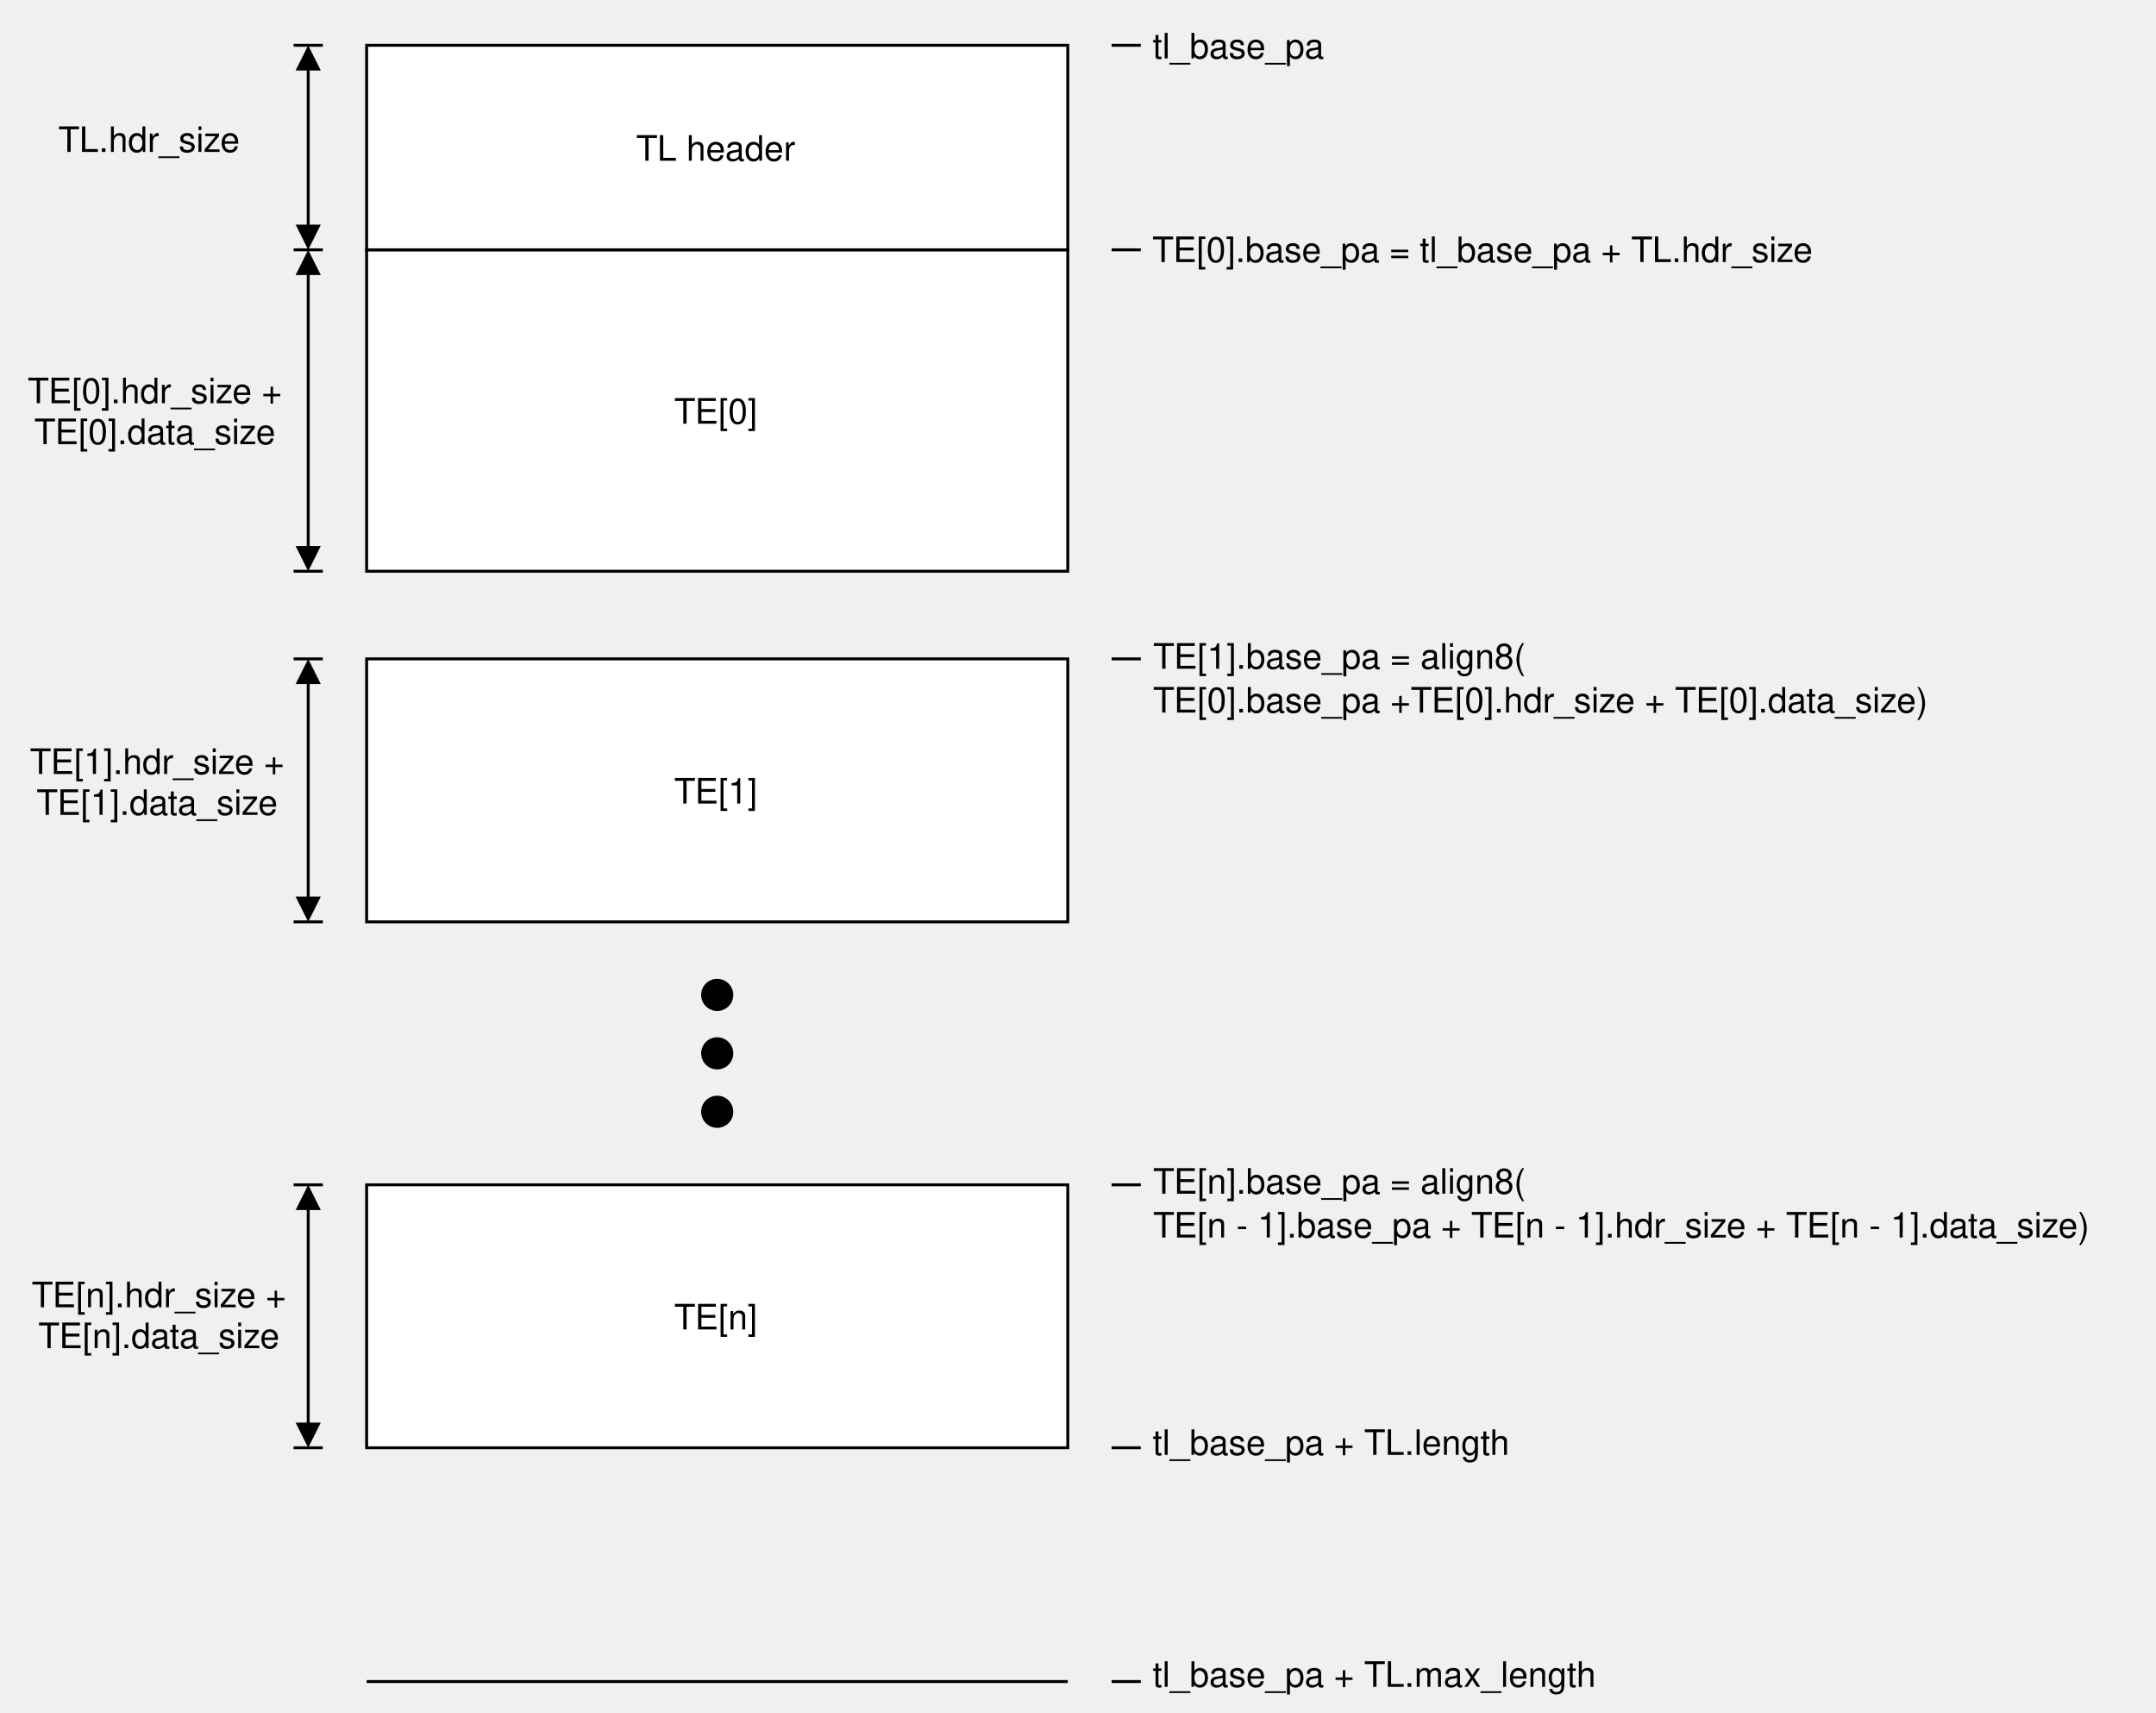
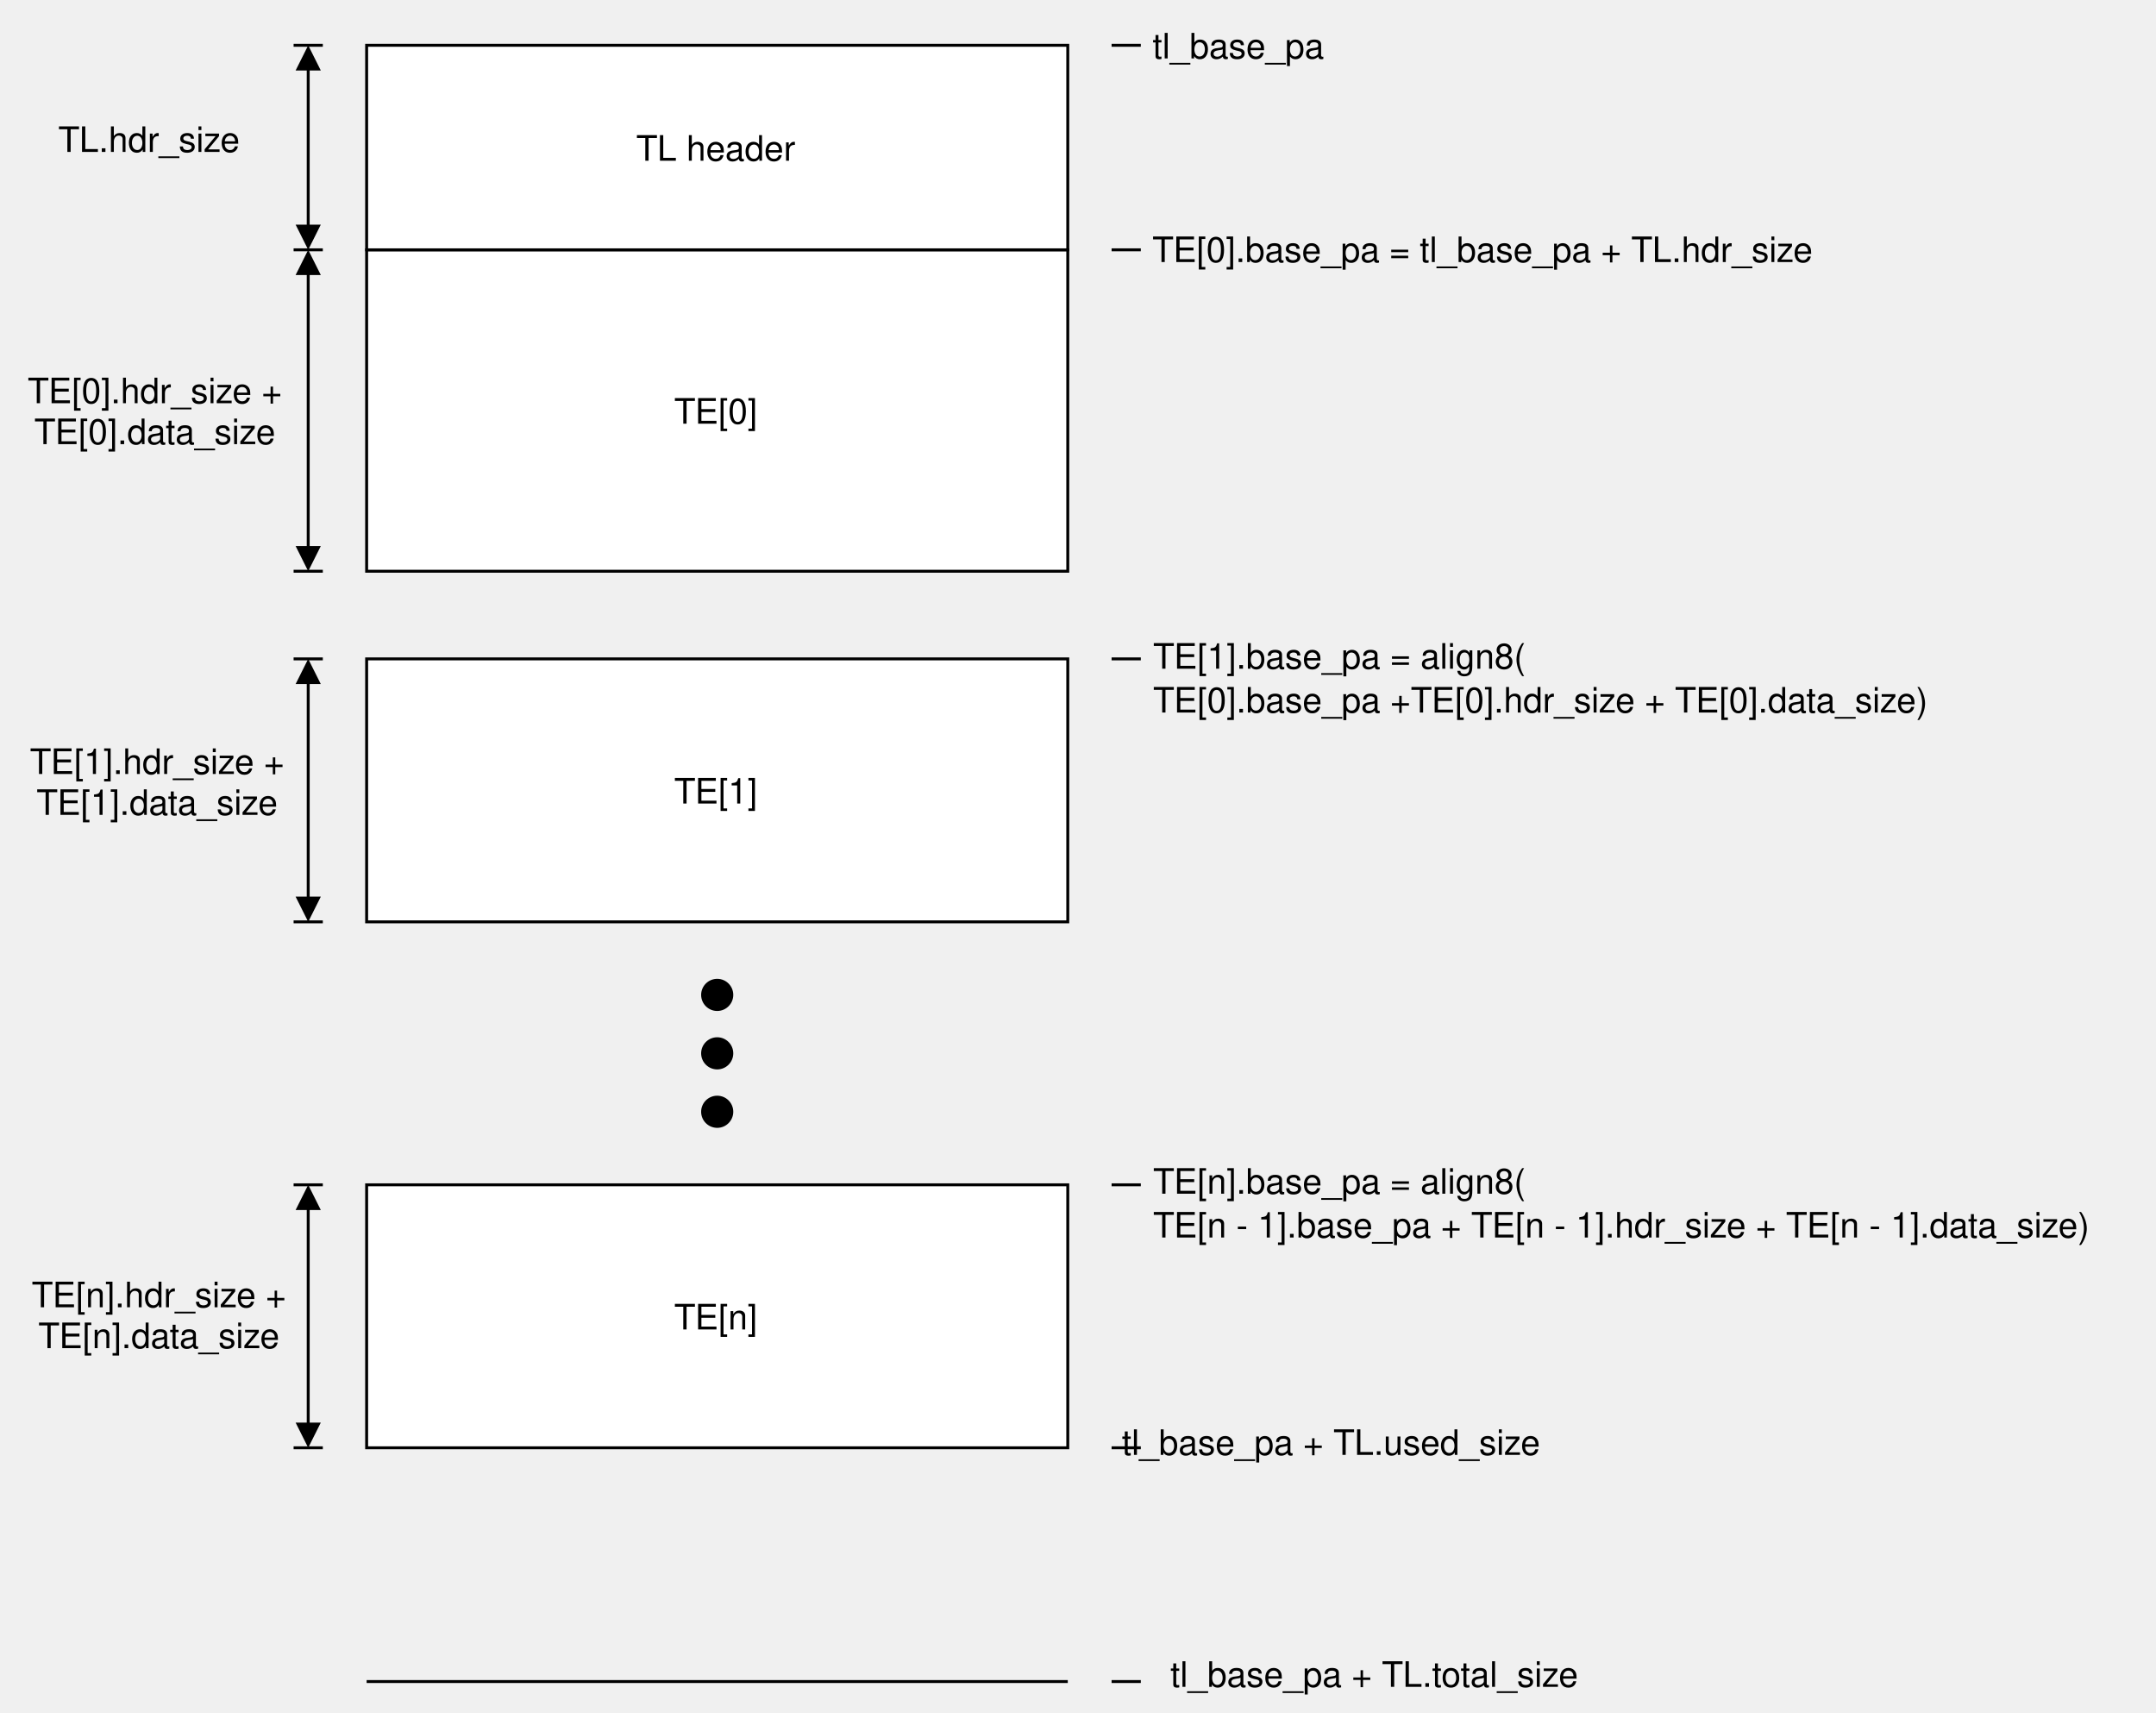
<svg xmlns="http://www.w3.org/2000/svg" xmlns:html="http://www.w3.org/1999/xhtml" version="1.1" width="738" height="586" viewBox="-0.5 -0.5 738 586" content="&lt;mxfile host=&quot;app.diagrams.net&quot; modified=&quot;2022-05-13T11:58:01.065Z&quot; agent=&quot;5.0 (Windows NT 10.0; Win64; x64) AppleWebKit/537.36 (KHTML, like Gecko) Chrome/100.0.49.127 Safari/537.36&quot; etag=&quot;vAKcPx6nORVokoeOaqN5&quot; version=&quot;15.7.0&quot; type=&quot;device&quot;&gt;&lt;diagram id=&quot;Sy_Q6sHZZdUiH5K9RQcD&quot; name=&quot;Page-1&quot;&gt;7Vtbk6I6EP41Vp19mC1IAPVx1p0Zz87MlrUzezsvVpQMUgKxII46v/4ECQokKqLg1QdLOrHBr/vr7nRiDbbc6YOPRoNnYmKnBhRzWoNfawBAo87eQ8EsEjBJJLB824xE6lLwYn9gLlS4dGybOEhNpIQ41B6lhX3iebhPUzLk+2SSnvZGnPRdR8jCguCljxxR+ts26SCSNnRlKW9j2xrEd1YVPuKieDJXEQyQSSaRaD4H3tVgyyeERp/caQs7IXYxLpGi+xWjiwfzsUfzfOHv69jrDPtvvvVN/Tn59Z89/GncgEjLO3LG/Ae/3nXjB6azGAWfjD0Th4qUGvzyZjtOizjEnw/C+/mLyQPqkyFOjCjzFxsRn5Xf4x37FE8TIv7sD5i4mPozNoWPggYHdrZAOrqeLM0CNC4bpE3C3YG7grXQvUSLfeCAbQGeJoAnAIc98zb0QnbVc0h/yLBIYxlQ5NPslLnw3g6f5qvKrpmWxFUEc+yNajHgsZnyexH2BKy6BNVY5mMHUfs9zRYZ0vwOHWKzJ1la1UhbNXbihYqAjP0+5t9KevcGRYLVGaQWpoKiueEXP7u4Lxhb+YJHPCxxhZO1oq6vBz+/FTcoKtmKjRXhUHGwZzEgATMzVEOT2B6T9maU5aasnVlAo4I5ucWToZOLkGNbHrvsM+NiJv8SxkSbZaBbPuDapumI7rKHmKo2M6TRxZhqSNwGlhVR1Rw0shgMozkalPksCRFqbofHolpAvVipshYnWE+7JWyIOMnoVVrmUWGOcOM4rEjKOl0yrGxGcL2R8ufutJvdABE+tVL48mTu44PvYHDpJwnX7DjQA6KzUafbQwHujtAJJw9d09I46yLOoMrkAUQ3TQDdArVbdmf2y5VEGn99+hyn9tM1hA5ThtAVicdXawkxjb8+zW+OTAbOCawuNRFC6eKyXhqE9Rwx97q43GpxucOyRO4dFa1KgLgsWecLZ764zIJfdG1ZsREhEGPiXff7pmBIPMqboio4muAIc0bHZlnREW4XHc+cEXBflBAUlc0Jab8llFxGvwVI+giV9ltg88ojSVzbObVkFZXMI21VbrkQHmnGgXmkbbcVdGY80mHa/fWimzi6tkFR2TzK0+i6GDMWrSqyVqy4qNAkRUWy+bAIhUFYVzNlGyOiEOn2EcIyuUdvChFMlbUp9xHCfvT+NF7aA6dtuN6od//3sa33b1QBtXWuf+035GgT7FCXZ+pEvTQKSX1BLCcuKAxmq8IdjiRsULTCigxXNEtMG4UTgjLsLO4iRsuv9S2JY2hBAMlOdWktCCl2F13xZTlSuOLLcqTEik9qxe0KvmvWy5GsdvCFFW3G/fuC9e8HQu0/j0/kV7/5/FDv9Oq/r4xeW3IUznrl1S7wuTt8Cjqdx4ZLJo1ZT/8Yu5I6NrnbzneAoWjaSrsfkiNJgmvk3nhvVrjxLoW8gnIxw5JccB1m1Vx4kzG7bC7x7KPUimIxKCEO+hyfxzkL6gB4aO5UkHROhzuFk06WO1UnnbUnj2Lu9M6LO5p6aO5UcOb+dLhTePNKaNeWV3ZLrVhoK39A3XgtdS4GzbY4DKWoQcEGRSUbVOy/5zmG6aJp9xiOYu4WI7NHMSUb/NXGyAo2+I+XUtkYWZxS2gZFZS9qlXWc4gXGgk3/oBv103kVG6px6GJD3W6D7MyZpDb2xCRBUWEmscvln6mj6ct/pMO7/wE=&lt;/diagram&gt;&lt;/mxfile&gt;" id="svg150">
  <defs id="defs2">
    <html:style type="text/css">div.MathJax_SVG_Display { position: static; }
span.MathJax_SVG { position: static !important; }</html:style>
    <html:style type="text/css">.MathJax_Hover_Frame {border-radius: .25em; -webkit-border-radius: .25em; -moz-border-radius: .25em; -khtml-border-radius: .25em; box-shadow: 0px 0px 15px #83A; -webkit-box-shadow: 0px 0px 15px #83A; -moz-box-shadow: 0px 0px 15px #83A; -khtml-box-shadow: 0px 0px 15px #83A; border: 1px solid #A6D ! important; display: inline-block; position: absolute}
.MathJax_Menu_Button .MathJax_Hover_Arrow {position: absolute; cursor: pointer; display: inline-block; border: 2px solid #AAA; border-radius: 4px; -webkit-border-radius: 4px; -moz-border-radius: 4px; -khtml-border-radius: 4px; font-family: 'Courier New',Courier; font-size: 9px; color: #F0F0F0}
.MathJax_Menu_Button .MathJax_Hover_Arrow span {display: block; background-color: #AAA; border: 1px solid; border-radius: 3px; line-height: 0; padding: 4px}
.MathJax_Hover_Arrow:hover {color: white!important; border: 2px solid #CCC!important}
.MathJax_Hover_Arrow:hover span {background-color: #CCC!important}
</html:style>
    <html:style type="text/css">#MathJax_About {position: fixed; left: 50%; width: auto; text-align: center; border: 3px outset; padding: 1em 2em; background-color: #DDDDDD; color: black; cursor: default; font-family: message-box; font-size: 120%; font-style: normal; text-indent: 0; text-transform: none; line-height: normal; letter-spacing: normal; word-spacing: normal; word-wrap: normal; white-space: nowrap; float: none; z-index: 201; border-radius: 15px; -webkit-border-radius: 15px; -moz-border-radius: 15px; -khtml-border-radius: 15px; box-shadow: 0px 10px 20px #808080; -webkit-box-shadow: 0px 10px 20px #808080; -moz-box-shadow: 0px 10px 20px #808080; -khtml-box-shadow: 0px 10px 20px #808080; filter: progid:DXImageTransform.Microsoft.dropshadow(OffX=2, OffY=2, Color='gray', Positive='true')}
#MathJax_About.MathJax_MousePost {outline: none}
.MathJax_Menu {position: absolute; background-color: white; color: black; width: auto; padding: 2px; border: 1px solid #CCCCCC; margin: 0; cursor: default; font: menu; text-align: left; text-indent: 0; text-transform: none; line-height: normal; letter-spacing: normal; word-spacing: normal; word-wrap: normal; white-space: nowrap; float: none; z-index: 201; box-shadow: 0px 10px 20px #808080; -webkit-box-shadow: 0px 10px 20px #808080; -moz-box-shadow: 0px 10px 20px #808080; -khtml-box-shadow: 0px 10px 20px #808080; filter: progid:DXImageTransform.Microsoft.dropshadow(OffX=2, OffY=2, Color='gray', Positive='true')}
.MathJax_MenuItem {padding: 2px 2em; background: transparent}
.MathJax_MenuArrow {position: absolute; right: .5em; padding-top: .25em; color: #666666; font-size: .75em}
.MathJax_MenuActive .MathJax_MenuArrow {color: white}
.MathJax_MenuArrow.RTL {left: .5em; right: auto}
.MathJax_MenuCheck {position: absolute; left: .7em}
.MathJax_MenuCheck.RTL {right: .7em; left: auto}
.MathJax_MenuRadioCheck {position: absolute; left: 1em}
.MathJax_MenuRadioCheck.RTL {right: 1em; left: auto}
.MathJax_MenuLabel {padding: 2px 2em 4px 1.33em; font-style: italic}
.MathJax_MenuRule {border-top: 1px solid #CCCCCC; margin: 4px 1px 0px}
.MathJax_MenuDisabled {color: GrayText}
.MathJax_MenuActive {background-color: Highlight; color: HighlightText}
.MathJax_MenuDisabled:focus, .MathJax_MenuLabel:focus {background-color: #E8E8E8}
.MathJax_ContextMenu:focus {outline: none}
.MathJax_ContextMenu .MathJax_MenuItem:focus {outline: none}
#MathJax_AboutClose {top: .2em; right: .2em}
.MathJax_Menu .MathJax_MenuClose {top: -10px; left: -10px}
.MathJax_MenuClose {position: absolute; cursor: pointer; display: inline-block; border: 2px solid #AAA; border-radius: 18px; -webkit-border-radius: 18px; -moz-border-radius: 18px; -khtml-border-radius: 18px; font-family: 'Courier New',Courier; font-size: 24px; color: #F0F0F0}
.MathJax_MenuClose span {display: block; background-color: #AAA; border: 1.5px solid; border-radius: 18px; -webkit-border-radius: 18px; -moz-border-radius: 18px; -khtml-border-radius: 18px; line-height: 0; padding: 8px 0 6px}
.MathJax_MenuClose:hover {color: white!important; border: 2px solid #CCC!important}
.MathJax_MenuClose:hover span {background-color: #CCC!important}
.MathJax_MenuClose:hover:focus {outline: none}
</html:style>
    <html:style type="text/css">.MathJax_Preview .MJXf-math {color: inherit!important}
</html:style>
    <html:style type="text/css">#MathJax_Zoom {position: absolute; background-color: #F0F0F0; overflow: auto; display: block; z-index: 301; padding: .5em; border: 1px solid black; margin: 0; font-weight: normal; font-style: normal; text-align: left; text-indent: 0; text-transform: none; line-height: normal; letter-spacing: normal; word-spacing: normal; word-wrap: normal; white-space: nowrap; float: none; -webkit-box-sizing: content-box; -moz-box-sizing: content-box; box-sizing: content-box; box-shadow: 5px 5px 15px #AAAAAA; -webkit-box-shadow: 5px 5px 15px #AAAAAA; -moz-box-shadow: 5px 5px 15px #AAAAAA; -khtml-box-shadow: 5px 5px 15px #AAAAAA; filter: progid:DXImageTransform.Microsoft.dropshadow(OffX=2, OffY=2, Color='gray', Positive='true')}
#MathJax_ZoomOverlay {position: absolute; left: 0; top: 0; z-index: 300; display: inline-block; width: 100%; height: 100%; border: 0; padding: 0; margin: 0; background-color: white; opacity: 0; filter: alpha(opacity=0)}
#MathJax_ZoomFrame {position: relative; display: inline-block; height: 0; width: 0}
#MathJax_ZoomEventTrap {position: absolute; left: 0; top: 0; z-index: 302; display: inline-block; border: 0; padding: 0; margin: 0; background-color: white; opacity: 0; filter: alpha(opacity=0)}
</html:style>
    <html:style type="text/css">.MathJax_Preview {color: #888; display: contents}
#MathJax_Message {position: fixed; left: 1em; bottom: 1.5em; background-color: #E6E6E6; border: 1px solid #959595; margin: 0px; padding: 2px 8px; z-index: 102; color: black; font-size: 80%; width: auto; white-space: nowrap}
#MathJax_MSIE_Frame {position: absolute; top: 0; left: 0; width: 0px; z-index: 101; border: 0px; margin: 0px; padding: 0px}
.MathJax_Error {color: #CC0000; font-style: italic}
</html:style>
    <html:style type="text/css">.MJXp-script {font-size: .8em}
.MJXp-right {-webkit-transform-origin: right; -moz-transform-origin: right; -ms-transform-origin: right; -o-transform-origin: right; transform-origin: right}
.MJXp-bold {font-weight: bold}
.MJXp-italic {font-style: italic}
.MJXp-scr {font-family: MathJax_Script,'Times New Roman',Times,STIXGeneral,serif}
.MJXp-frak {font-family: MathJax_Fraktur,'Times New Roman',Times,STIXGeneral,serif}
.MJXp-sf {font-family: MathJax_SansSerif,'Times New Roman',Times,STIXGeneral,serif}
.MJXp-cal {font-family: MathJax_Caligraphic,'Times New Roman',Times,STIXGeneral,serif}
.MJXp-mono {font-family: MathJax_Typewriter,'Times New Roman',Times,STIXGeneral,serif}
.MJXp-largeop {font-size: 150%}
.MJXp-largeop.MJXp-int {vertical-align: -.2em}
.MJXp-math {display: inline-block; line-height: 1.2; text-indent: 0; font-family: 'Times New Roman',Times,STIXGeneral,serif; white-space: nowrap; border-collapse: collapse}
.MJXp-display {display: block; text-align: center; margin: 1em 0}
.MJXp-math span {display: inline-block}
.MJXp-box {display: block!important; text-align: center}
.MJXp-box:after {content: " "}
.MJXp-rule {display: block!important; margin-top: .1em}
.MJXp-char {display: block!important}
.MJXp-mo {margin: 0 .15em}
.MJXp-mfrac {margin: 0 .125em; vertical-align: .25em}
.MJXp-denom {display: inline-table!important; width: 100%}
.MJXp-denom &gt; * {display: table-row!important}
.MJXp-surd {vertical-align: top}
.MJXp-surd &gt; * {display: block!important}
.MJXp-script-box &gt; *  {display: table!important; height: 50%}
.MJXp-script-box &gt; * &gt; * {display: table-cell!important; vertical-align: top}
.MJXp-script-box &gt; *:last-child &gt; * {vertical-align: bottom}
.MJXp-script-box &gt; * &gt; * &gt; * {display: block!important}
.MJXp-mphantom {visibility: hidden}
.MJXp-munderover, .MJXp-munder {display: inline-table!important}
.MJXp-over {display: inline-block!important; text-align: center}
.MJXp-over &gt; * {display: block!important}
.MJXp-munderover &gt; *, .MJXp-munder &gt; * {display: table-row!important}
.MJXp-mtable {vertical-align: .25em; margin: 0 .125em}
.MJXp-mtable &gt; * {display: inline-table!important; vertical-align: middle}
.MJXp-mtr {display: table-row!important}
.MJXp-mtd {display: table-cell!important; text-align: center; padding: .5em 0 0 .5em}
.MJXp-mtr &gt; .MJXp-mtd:first-child {padding-left: 0}
.MJXp-mtr:first-child &gt; .MJXp-mtd {padding-top: 0}
.MJXp-mlabeledtr {display: table-row!important}
.MJXp-mlabeledtr &gt; .MJXp-mtd:first-child {padding-left: 0}
.MJXp-mlabeledtr:first-child &gt; .MJXp-mtd {padding-top: 0}
.MJXp-merror {background-color: #FFFF88; color: #CC0000; border: 1px solid #CC0000; padding: 1px 3px; font-style: normal; font-size: 90%}
.MJXp-scale0 {-webkit-transform: scaleX(.0); -moz-transform: scaleX(.0); -ms-transform: scaleX(.0); -o-transform: scaleX(.0); transform: scaleX(.0)}
.MJXp-scale1 {-webkit-transform: scaleX(.1); -moz-transform: scaleX(.1); -ms-transform: scaleX(.1); -o-transform: scaleX(.1); transform: scaleX(.1)}
.MJXp-scale2 {-webkit-transform: scaleX(.2); -moz-transform: scaleX(.2); -ms-transform: scaleX(.2); -o-transform: scaleX(.2); transform: scaleX(.2)}
.MJXp-scale3 {-webkit-transform: scaleX(.3); -moz-transform: scaleX(.3); -ms-transform: scaleX(.3); -o-transform: scaleX(.3); transform: scaleX(.3)}
.MJXp-scale4 {-webkit-transform: scaleX(.4); -moz-transform: scaleX(.4); -ms-transform: scaleX(.4); -o-transform: scaleX(.4); transform: scaleX(.4)}
.MJXp-scale5 {-webkit-transform: scaleX(.5); -moz-transform: scaleX(.5); -ms-transform: scaleX(.5); -o-transform: scaleX(.5); transform: scaleX(.5)}
.MJXp-scale6 {-webkit-transform: scaleX(.6); -moz-transform: scaleX(.6); -ms-transform: scaleX(.6); -o-transform: scaleX(.6); transform: scaleX(.6)}
.MJXp-scale7 {-webkit-transform: scaleX(.7); -moz-transform: scaleX(.7); -ms-transform: scaleX(.7); -o-transform: scaleX(.7); transform: scaleX(.7)}
.MJXp-scale8 {-webkit-transform: scaleX(.8); -moz-transform: scaleX(.8); -ms-transform: scaleX(.8); -o-transform: scaleX(.8); transform: scaleX(.8)}
.MJXp-scale9 {-webkit-transform: scaleX(.9); -moz-transform: scaleX(.9); -ms-transform: scaleX(.9); -o-transform: scaleX(.9); transform: scaleX(.9)}
.MathJax_PHTML .noError {vertical-align: ; font-size: 90%; text-align: left; color: black; padding: 1px 3px; border: 1px solid}
</html:style>
    <html:style type="text/css">.MathJax_SVG_Display {text-align: center; margin: 1em 0em; position: relative; display: block!important; text-indent: 0; max-width: none; max-height: none; min-width: 0; min-height: 0; width: 100%}
.MathJax_SVG .MJX-monospace {font-family: monospace}
.MathJax_SVG .MJX-sans-serif {font-family: sans-serif}
#MathJax_SVG_Tooltip {background-color: InfoBackground; color: InfoText; border: 1px solid black; box-shadow: 2px 2px 5px #AAAAAA; -webkit-box-shadow: 2px 2px 5px #AAAAAA; -moz-box-shadow: 2px 2px 5px #AAAAAA; -khtml-box-shadow: 2px 2px 5px #AAAAAA; padding: 3px 4px; z-index: 401; position: absolute; left: 0; top: 0; width: auto; height: auto; display: none}
.MathJax_SVG {display: inline; font-style: normal; font-weight: normal; line-height: normal; font-size: 100%; font-size-adjust: none; text-indent: 0; text-align: left; text-transform: none; letter-spacing: normal; word-spacing: normal; word-wrap: normal; white-space: nowrap; float: none; direction: ltr; max-width: none; max-height: none; min-width: 0; min-height: 0; border: 0; padding: 0; margin: 0}
.MathJax_SVG * {transition: none; -webkit-transition: none; -moz-transition: none; -ms-transition: none; -o-transition: none}
.MathJax_SVG &gt; div {display: inline-block}
.mjx-svg-href {fill: blue; stroke: blue}
.MathJax_SVG_Processing {visibility: hidden; position: absolute; top: 0; left: 0; width: 0; height: 0; overflow: hidden; display: block!important}
.MathJax_SVG_Processed {display: none!important}
.MathJax_SVG_test {font-style: normal; font-weight: normal; font-size: 100%; font-size-adjust: none; text-indent: 0; text-transform: none; letter-spacing: normal; word-spacing: normal; overflow: hidden; height: 1px}
.MathJax_SVG_test.mjx-test-display {display: table!important}
.MathJax_SVG_test.mjx-test-inline {display: inline!important; margin-right: -1px}
.MathJax_SVG_test.mjx-test-default {display: block!important; clear: both}
.MathJax_SVG_ex_box {display: inline-block!important; position: absolute; overflow: hidden; min-height: 0; max-height: none; padding: 0; border: 0; margin: 0; width: 1px; height: 60ex}
.mjx-test-inline .MathJax_SVG_left_box {display: inline-block; width: 0; float: left}
.mjx-test-inline .MathJax_SVG_right_box {display: inline-block; width: 0; float: right}
.mjx-test-display .MathJax_SVG_right_box {display: table-cell!important; width: 10000em!important; min-width: 0; max-width: none; padding: 0; border: 0; margin: 0}
.MathJax_SVG .noError {vertical-align: ; font-size: 90%; text-align: left; color: black; padding: 1px 3px; border: 1px solid}
</html:style>
  </defs>
  <g id="g148">
    <rect x="125" y="85" width="240" height="110" pointer-events="all" id="rect4" style="fill:#ffffff;stroke:#000000" />
    <g fill="rgba(0, 0, 0, 1)" font-size="12px" id="g8" style="font-size:12px;font-family:Helvetica;text-anchor:middle">
      <text x="244.5" y="144.5" id="text6">TE[0]</text>
    </g>
    <path d="M 105,186.88 V 93.12" stroke-miterlimit="10" pointer-events="stroke" id="path10" style="fill:none;stroke:#000000;stroke-miterlimit:10" />
    <path d="m 105,193.88 -3.5,-7 h 7 z" stroke-miterlimit="10" pointer-events="all" id="path12" style="fill:#000000;stroke:#000000;stroke-miterlimit:10" />
    <path d="m 105,86.12 3.5,7 h -7 z" stroke-miterlimit="10" pointer-events="all" id="path14" style="fill:#000000;stroke:#000000;stroke-miterlimit:10" />
    <path d="m 100,85 h 10" stroke-miterlimit="10" pointer-events="stroke" id="path16" style="fill:none;stroke:#000000;stroke-miterlimit:10" />
    <rect x="35" y="125" width="60" height="30" pointer-events="all" id="rect18" style="fill:none;stroke:none" />
    <g fill="rgba(0, 0, 0, 1)" font-size="12px" id="g24" transform="translate(-6)" style="font-size:12px;font-family:Helvetica;text-anchor:middle">
      <text x="58.5" y="137.5" id="text20">TE[0].hdr_size +</text>
      <text x="58.5" y="151.5" id="text22">TE[0].data_size</text>
    </g>
    <circle cx="245" cy="340" stroke="rgba(0, 0, 0, 1)" transform="rotate(90,245,340)" pointer-events="none" id="ellipse26" r="5" style="fill:#000000" />
    <circle cx="245" cy="360" stroke="rgba(0, 0, 0, 1)" transform="rotate(90,245,360)" pointer-events="none" id="ellipse28" r="5" style="fill:#000000" />
    <circle cx="245" cy="380" stroke="rgba(0, 0, 0, 1)" transform="rotate(90,245,380)" pointer-events="none" id="ellipse30" r="5" style="fill:#000000" />
    <g fill="rgba(0, 0, 0, 1)" pointer-events="none" font-size="12px" id="g34" transform="translate(-25.12094)" style="font-size:12px;font-family:Helvetica;text-anchor:middle">
      <text x="448.5" y="19.5" id="text32">tl_base_pa</text>
    </g>
    <g fill="rgba(0, 0, 0, 1)" pointer-events="none" font-size="12px" id="g40" transform="translate(-6.123528)" style="font-size:12px;font-family:Helvetica;text-anchor:middle">
-       <text x="461.225" y="497.432" id="text36">tl_base_pa + TL.length</text>
+       <text x="461.225" y="497.432" id="text36">tl_base_pa + TL.used_size</text>
    </g>
    <rect x="125" y="15" width="240" height="70" pointer-events="none" id="rect42" style="fill:#ffffff;stroke:#000000" />
    <g fill="rgba(0, 0, 0, 1)" pointer-events="none" font-size="12px" id="g46" style="font-size:12px;font-family:Helvetica;text-anchor:middle">
      <text x="244.5" y="54.5" id="text44">TL header</text>
    </g>
    <path d="M 105,76.88 V 23.12" stroke-miterlimit="10" pointer-events="none" id="path48" style="fill:none;stroke:#000000;stroke-miterlimit:10" />
    <path d="m 105,83.88 -3.5,-7 h 7 z" stroke-miterlimit="10" pointer-events="none" id="path50" style="fill:#000000;stroke:#000000;stroke-miterlimit:10" />
    <path d="m 105,16.12 3.5,7 h -7 z" stroke-miterlimit="10" pointer-events="none" id="path52" style="fill:#000000;stroke:#000000;stroke-miterlimit:10" />
    <path d="m 100,15 h 10" stroke-miterlimit="10" pointer-events="none" id="path54" style="fill:none;stroke:#000000;stroke-miterlimit:10" />
    <rect x="125" y="405" width="240" height="90" pointer-events="none" id="rect56" style="fill:#ffffff;stroke:#000000" />
    <g fill="rgba(0, 0, 0, 1)" pointer-events="none" font-size="12px" id="g60" style="font-size:12px;font-family:Helvetica;text-anchor:middle">
      <text x="244.5" y="454.5" id="text58">TE[n]</text>
    </g>
    <path d="m 100,315 h 10" stroke-miterlimit="10" pointer-events="none" id="path62" style="fill:none;stroke:#000000;stroke-miterlimit:10" />
    <path d="m 100,405 h 10" stroke-miterlimit="10" pointer-events="none" id="path70" style="fill:none;stroke:#000000;stroke-miterlimit:10" />
    <path d="m 380,495 h 10" stroke-miterlimit="10" pointer-events="none" id="path78" style="fill:none;stroke:#000000;stroke-miterlimit:10" />
    <path d="m 380,15 h 10" stroke-miterlimit="10" pointer-events="none" id="path80" style="fill:none;stroke:#000000;stroke-miterlimit:10" />
    <g fill="rgba(0, 0, 0, 1)" pointer-events="none" font-size="12px" id="g86" transform="translate(2)" style="font-size:12px;font-family:Helvetica;text-anchor:middle">
      <text x="48.5" y="51.5" id="text82">TL.hdr_size</text>
      <text x="54.5" y="65.5" id="text84" />
    </g>
    <path d="M 105,306.88 V 233.12" stroke-miterlimit="10" pointer-events="none" id="path88" style="fill:none;stroke:#000000;stroke-miterlimit:10" />
    <path d="m 105,313.88 -3.5,-7 h 7 z" stroke-miterlimit="10" pointer-events="none" id="path90" style="fill:#000000;stroke:#000000;stroke-miterlimit:10" />
    <path d="m 105,226.12 3.5,7 h -7 z" stroke-miterlimit="10" pointer-events="none" id="path92" style="fill:#000000;stroke:#000000;stroke-miterlimit:10" />
    <path d="m 100,195 h 10" stroke-miterlimit="10" pointer-events="none" id="path94" style="fill:none;stroke:#000000;stroke-miterlimit:10" />
    <rect x="125" y="225" width="240" height="90" pointer-events="none" id="rect96" style="fill:#ffffff;stroke:#000000" />
    <g fill="rgba(0, 0, 0, 1)" pointer-events="none" font-size="12px" id="g100" style="font-size:12px;font-family:Helvetica;text-anchor:middle">
      <text x="244.5" y="274.5" id="text98">TE[1]</text>
    </g>
    <path d="m 100,495 h 10" stroke-miterlimit="10" pointer-events="none" id="path102" style="fill:none;stroke:#000000;stroke-miterlimit:10" />
    <path d="M 105,486.88 V 413.12" stroke-miterlimit="10" pointer-events="none" id="path104" style="fill:none;stroke:#000000;stroke-miterlimit:10" />
    <path d="m 105,493.88 -3.5,-7 h 7 z" stroke-miterlimit="10" pointer-events="none" id="path106" style="fill:#000000;stroke:#000000;stroke-miterlimit:10" />
    <path d="m 105,406.12 3.5,7 h -7 z" stroke-miterlimit="10" pointer-events="none" id="path108" style="fill:#000000;stroke:#000000;stroke-miterlimit:10" />
    <path d="m 100,225 h 10" stroke-miterlimit="10" pointer-events="none" id="path110" style="fill:none;stroke:#000000;stroke-miterlimit:10" />
    <g fill="rgba(0, 0, 0, 1)" pointer-events="none" font-size="12px" id="g114" transform="translate(58.46503,-0.3103814)" style="font-size:12px;font-family:Helvetica;text-anchor:middle">
      <text x="448.5" y="89.5" id="text112">TE[0].base_pa = tl_base_pa + TL.hdr_size</text>
    </g>
    <path d="m 380,85 h 10" stroke-miterlimit="10" pointer-events="none" id="path116" style="fill:none;stroke:#000000;stroke-miterlimit:10" />
    <text x="394.195" y="228.361" id="text118" style="font-size:12px;font-family:Helvetica;text-align:start;text-anchor:start">
      <tspan id="tspan358" x="394.195" y="228.361">TE[1].base_pa = align8(</tspan>
      <tspan id="tspan360" x="394.195" y="243.361">   TE[0].base_pa +TE[0].hdr_size + TE[0].data_size)</tspan>
    </text>
    <path d="m 380,225 h 10" stroke-miterlimit="10" pointer-events="none" id="path122" style="fill:none;stroke:#000000;stroke-miterlimit:10" />
    <g fill="rgba(0, 0, 0, 1)" pointer-events="none" font-size="12px" id="g126" transform="translate(-50.71811,-1.46008)" style="font-size:12px;font-family:Helvetica;text-anchor:middle">
      <text x="444.913" y="409.5" id="text124" style="text-align:start;text-anchor:start">
        <tspan id="tspan352" x="444.913" y="409.5">TE[n].base_pa = align8(</tspan>
        <tspan x="444.913" y="424.5" id="tspan356">   TE[n - 1].base_pa + TE[n - 1].hdr_size + TE[n - 1].data_size)</tspan>
      </text>
    </g>
    <path d="m 380,405 h 10" stroke-miterlimit="10" pointer-events="none" id="path128" style="fill:none;stroke:#000000;stroke-miterlimit:10" />
    <path d="M 125,575 H 365" stroke-miterlimit="10" pointer-events="none" id="path130" style="fill:none;stroke:#000000;stroke-miterlimit:10" />
    <g fill="rgba(0, 0, 0, 1)" pointer-events="none" font-size="12px" id="g136" transform="translate(-0.6389625)" style="font-size:12px;font-family:Helvetica;text-anchor:middle">
-       <text x="470.536" y="576.811" id="text132">tl_base_pa + TL.max_length</text>
+       <text x="470.536" y="576.811" id="text132">tl_base_pa + TL.total_size</text>
    </g>
    <path d="m 380,575 h 10" stroke-miterlimit="10" pointer-events="none" id="path138" style="fill:none;stroke:#000000;stroke-miterlimit:10" />
    <g transform="translate(-5.232781,126.8923)" style="font-size:12px;font-family:Helvetica;text-anchor:middle" fill="rgba(0, 0, 0, 1)" font-size="12px" id="g24-3">
      <text x="58.5" y="137.5" id="text20-6">TE[1].hdr_size +</text>
      <text x="58.5" y="151.5" id="text22-7">TE[1].data_size</text>
    </g>
    <g transform="translate(-4.612019,309.3965)" style="font-size:12px;font-family:Helvetica;text-anchor:middle" fill="rgba(0, 0, 0, 1)" font-size="12px" id="g24-3-5">
      <text x="58.5" y="137.5" id="text20-6-3">TE[n].hdr_size +</text>
      <text x="58.5" y="151.5" id="text22-7-5">TE[n].data_size</text>
    </g>
  </g>
</svg>
